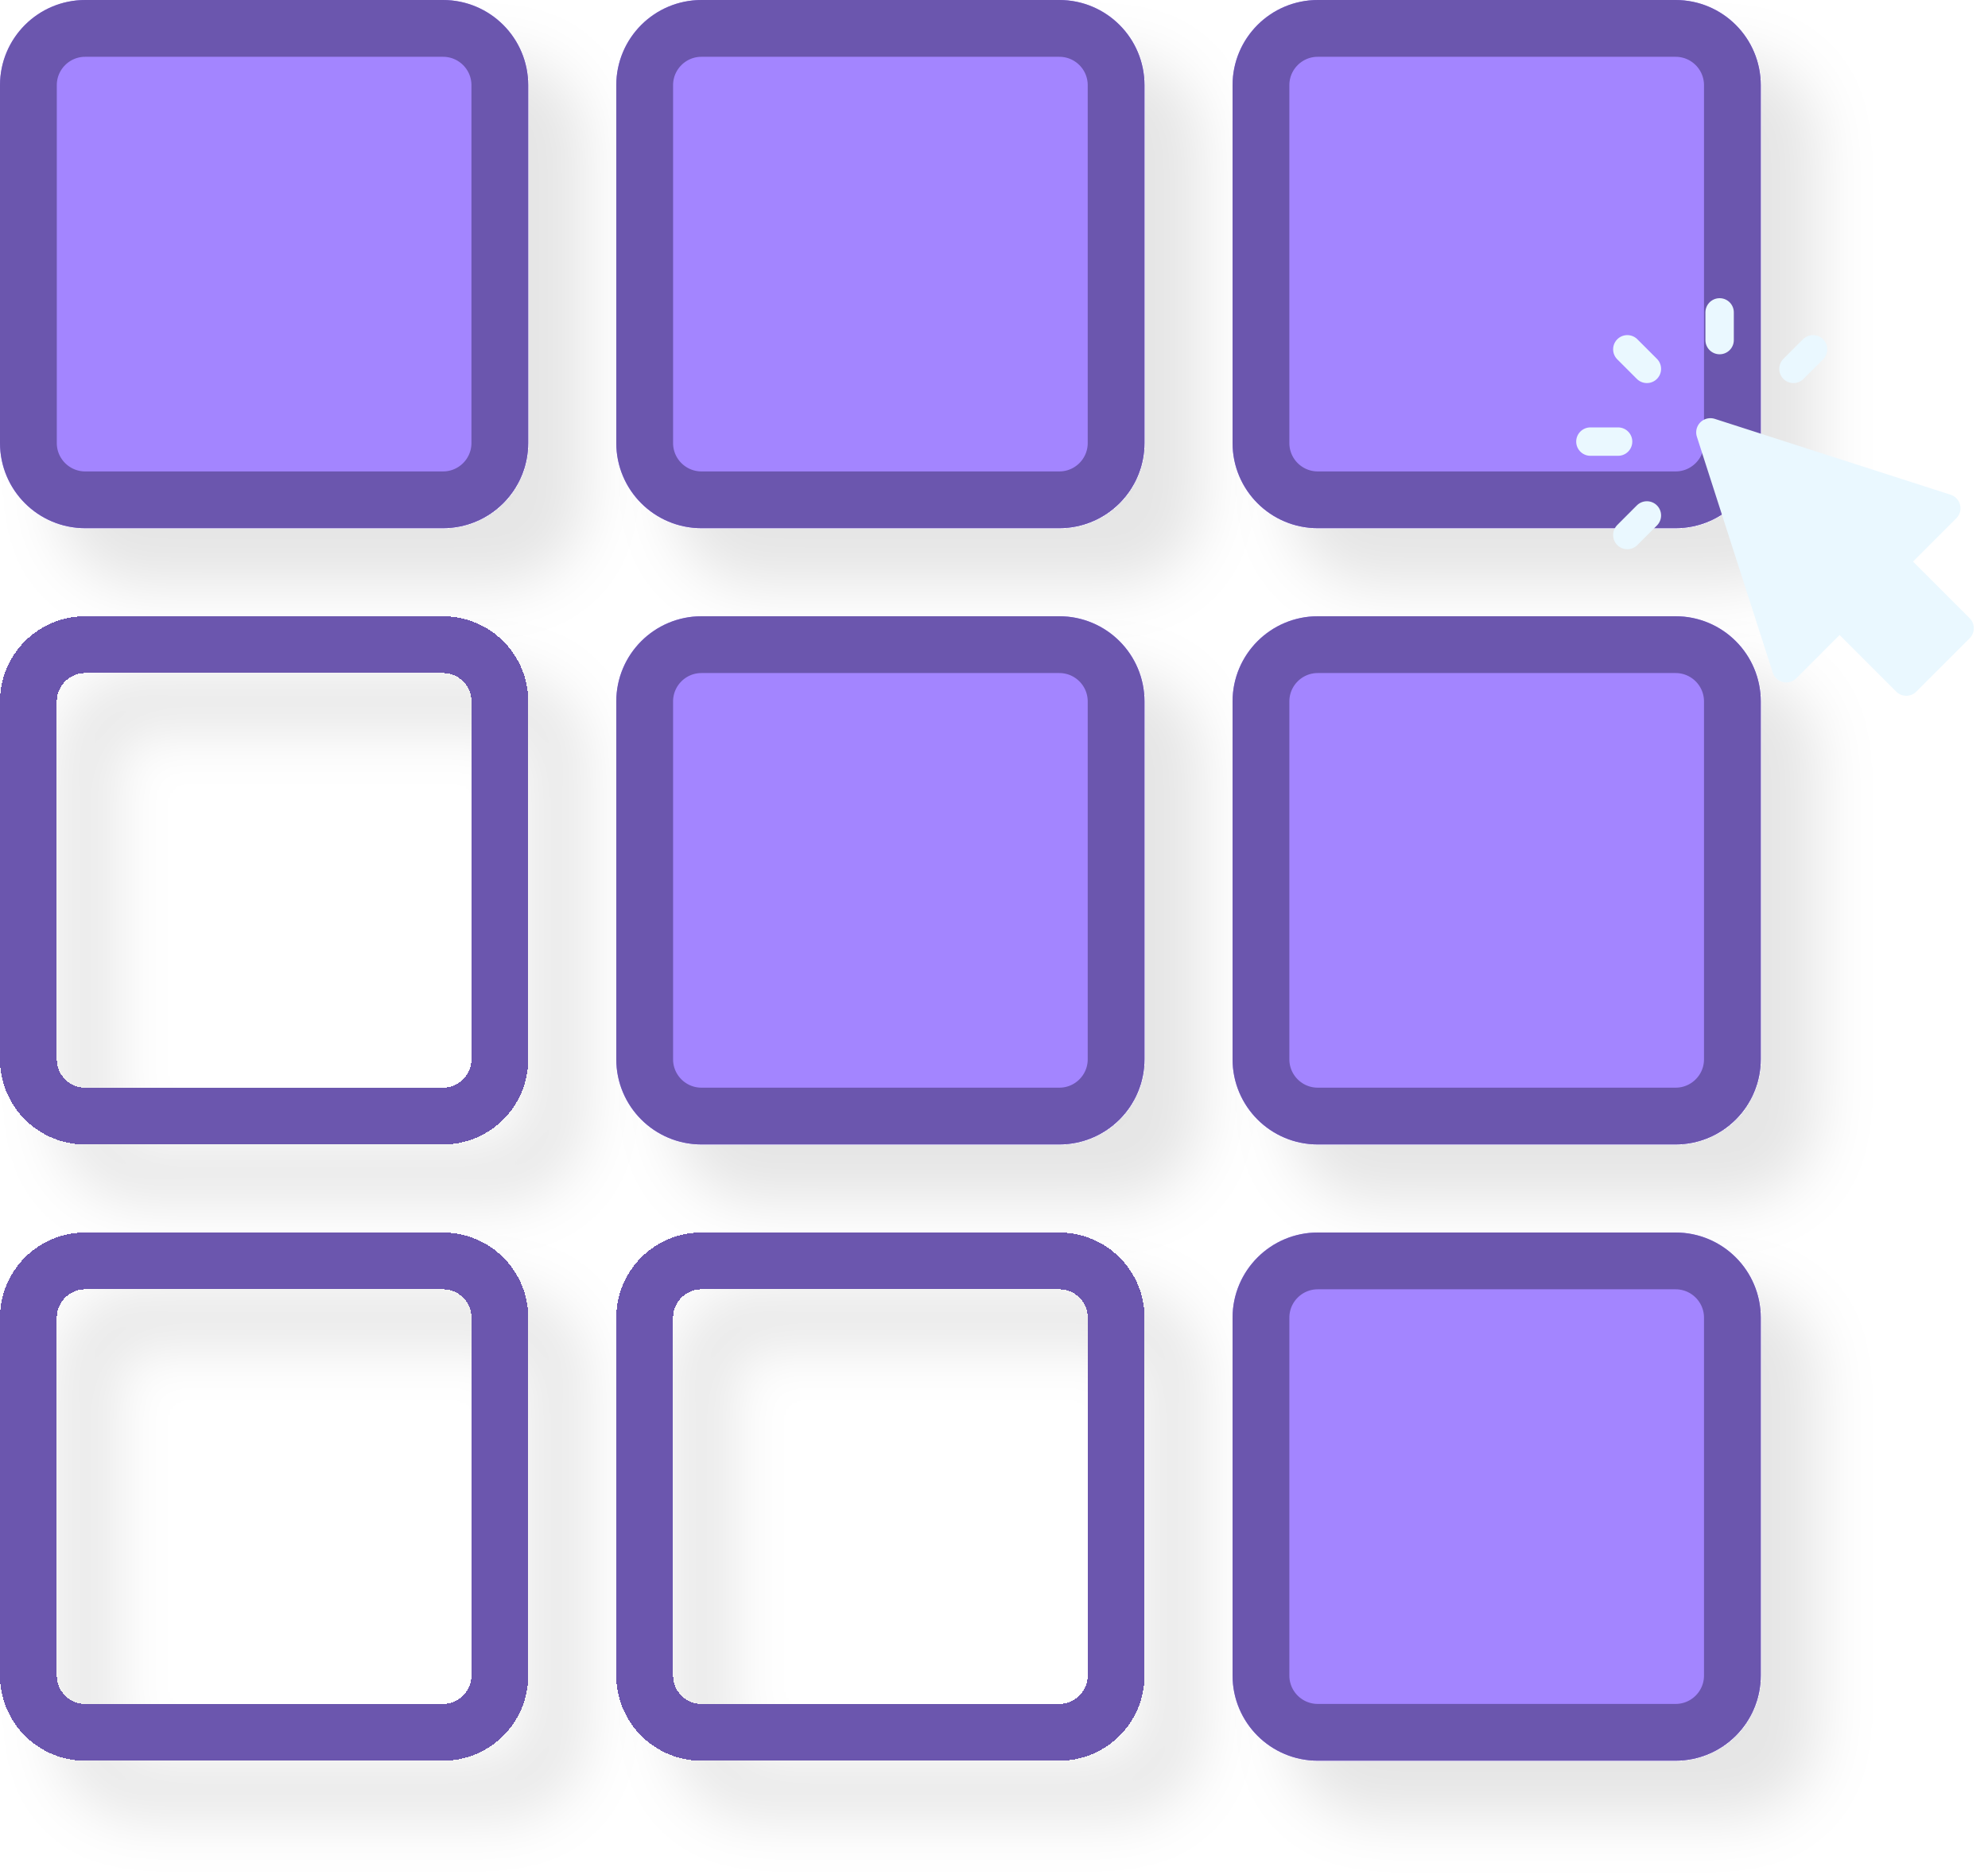
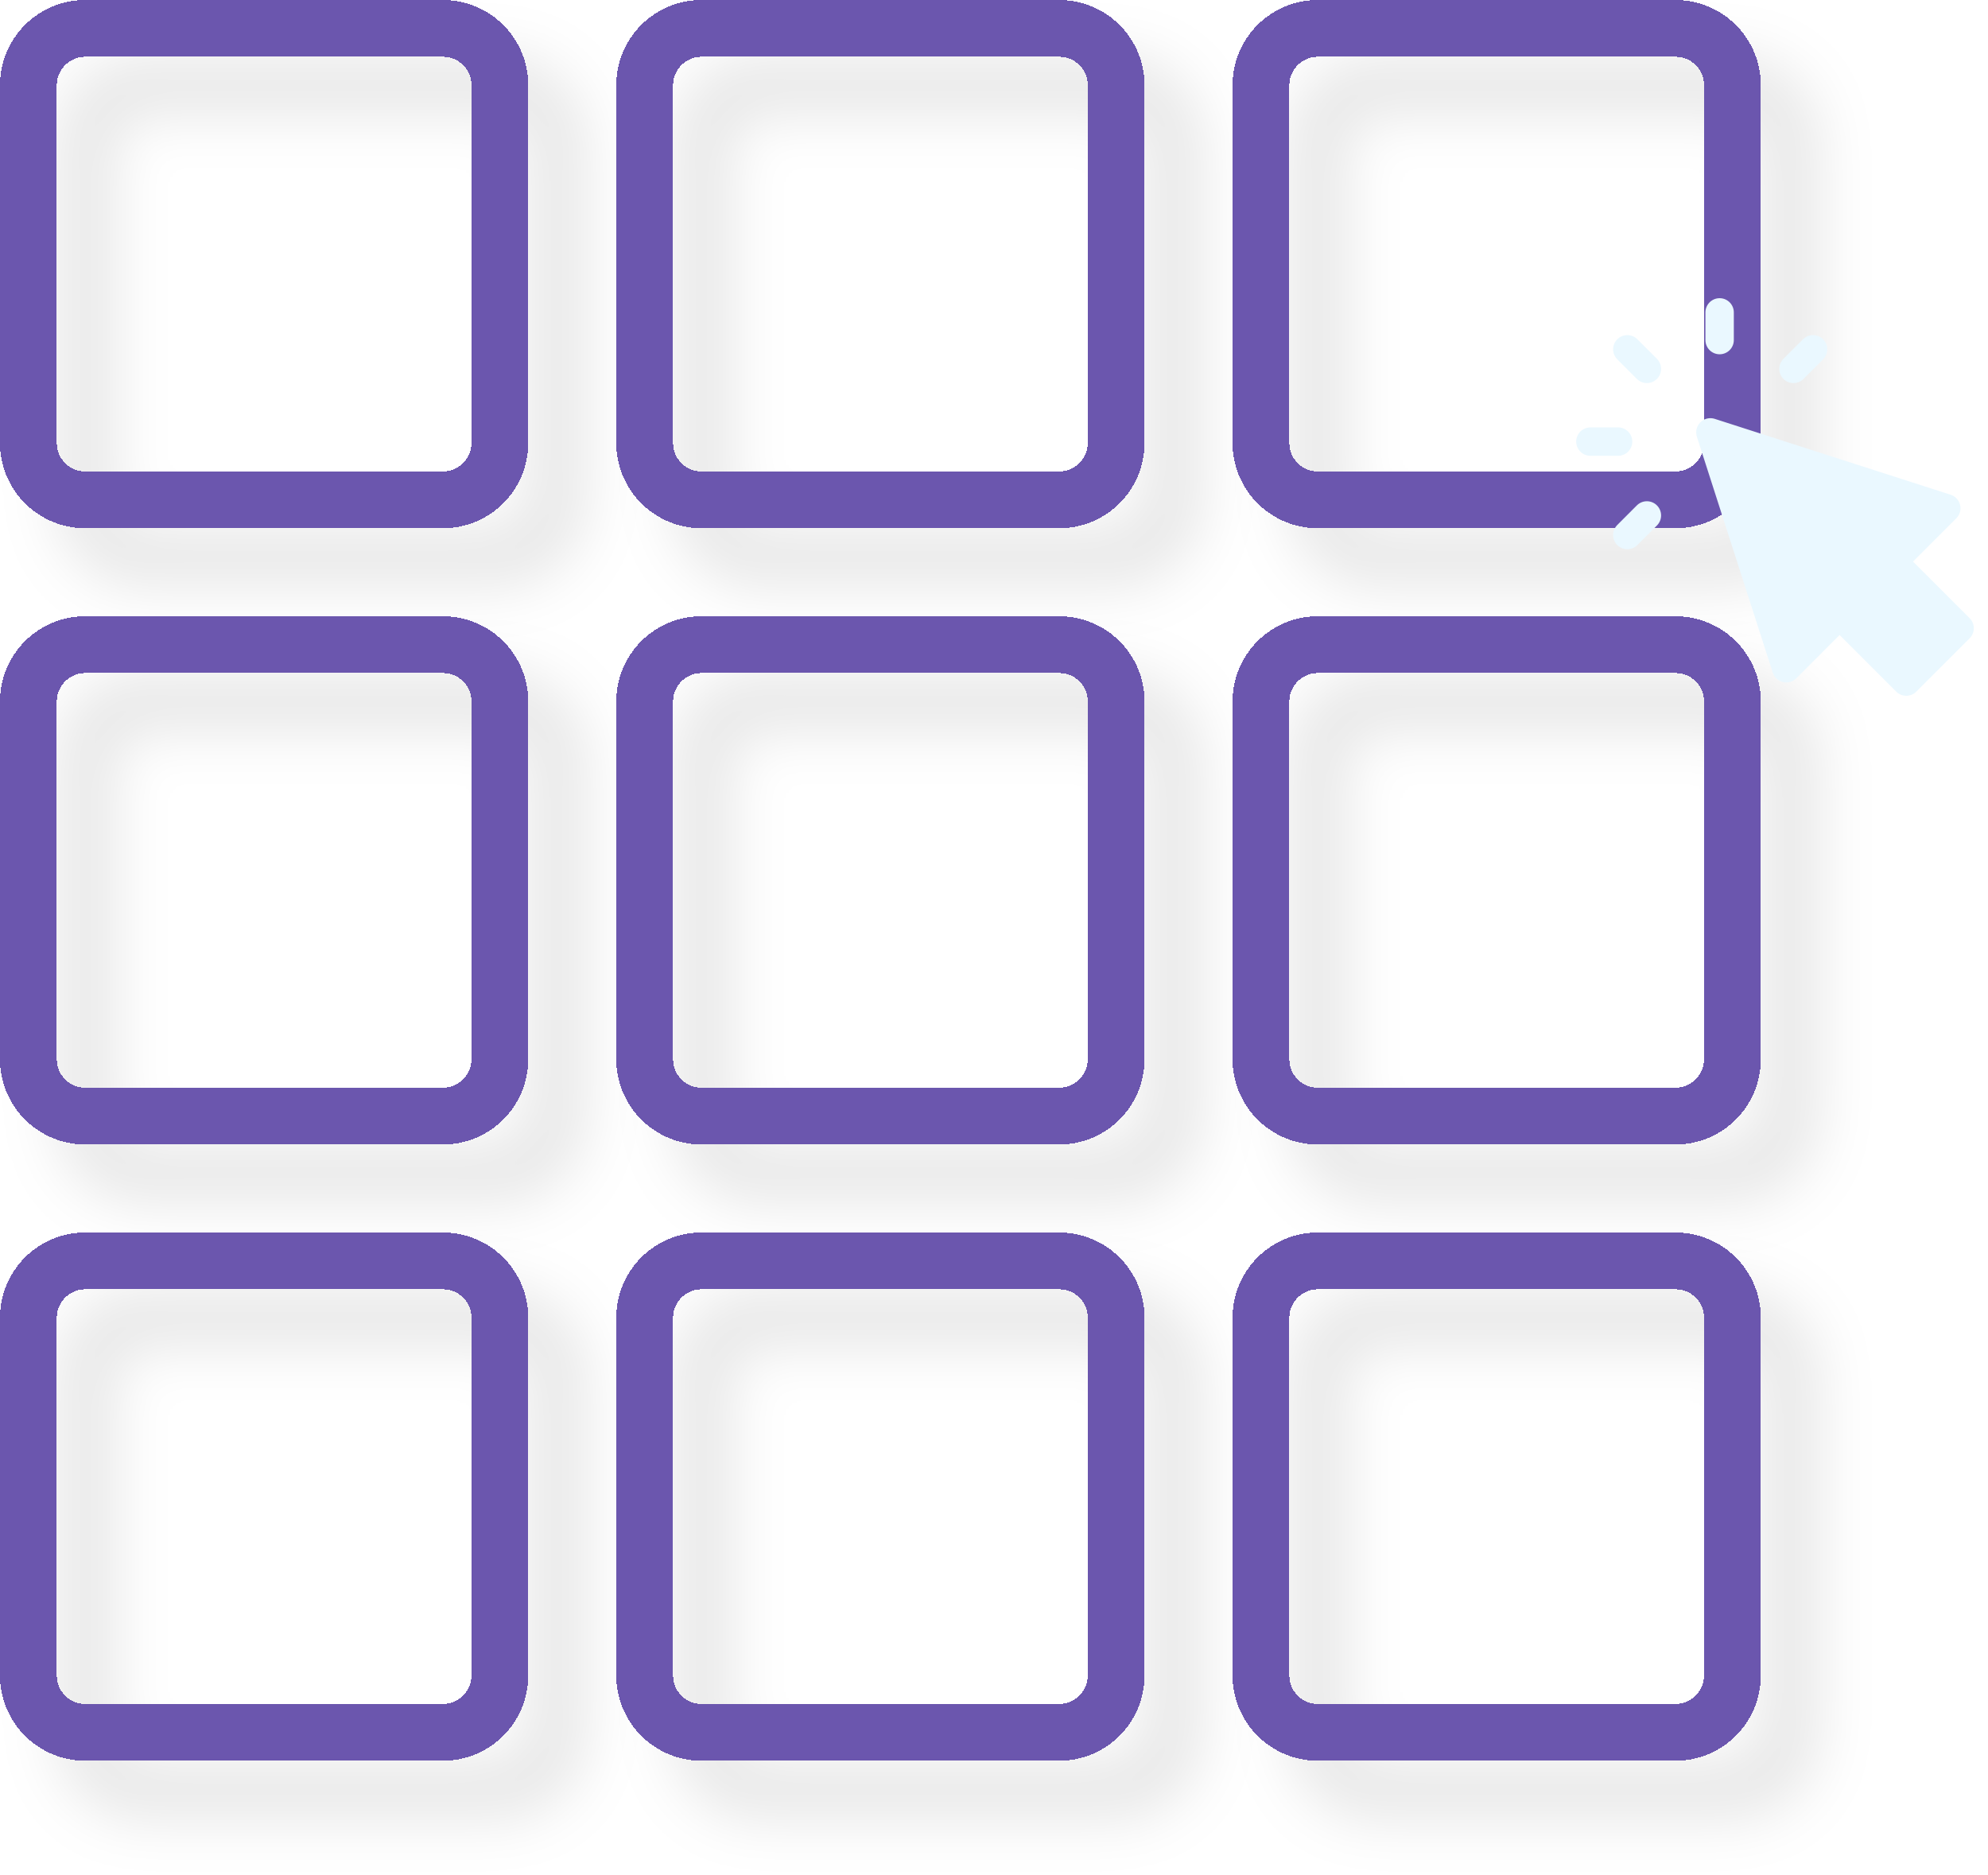
<svg xmlns="http://www.w3.org/2000/svg" viewBox="0 0 70 66" fill="none">
  <g filter="url(#filter0_d_23_3)">
-     <rect width="18.6" height="18.6" rx="3" fill="#A385FF" />
-     <rect x="1" y="1" width="16.6" height="16.6" rx="2" stroke="#6B56AE" stroke-width="2" />
+     <rect x="1" y="1" width="16.6" height="16.6" rx="2" stroke="#6B56AE" stroke-width="2" shape-rendering="crispEdges" />
  </g>
  <g filter="url(#filter1_d_23_3)">
    <rect x="1" y="22.7" width="16.6" height="16.6" rx="2" stroke="#6B56AE" stroke-width="2" shape-rendering="crispEdges" />
  </g>
  <g filter="url(#filter2_d_23_3)">
    <rect x="1" y="44.4" width="16.6" height="16.6" rx="2" stroke="#6B56AE" stroke-width="2" shape-rendering="crispEdges" />
  </g>
  <g filter="url(#filter3_d_23_3)">
-     <rect x="21.7" width="18.6" height="18.6" rx="3" fill="#A385FF" />
-     <rect x="22.7" y="1" width="16.6" height="16.6" rx="2" stroke="#6B56AE" stroke-width="2" />
+     <rect x="22.7" y="1" width="16.6" height="16.6" rx="2" stroke="#6B56AE" stroke-width="2" shape-rendering="crispEdges" />
  </g>
  <g filter="url(#filter4_d_23_3)">
-     <rect x="21.7" y="21.7" width="18.6" height="18.6" rx="3" fill="#A385FF" />
-     <rect x="22.7" y="22.7" width="16.6" height="16.6" rx="2" stroke="#6B56AE" stroke-width="2" />
+     <rect x="22.7" y="22.7" width="16.6" height="16.6" rx="2" stroke="#6B56AE" stroke-width="2" shape-rendering="crispEdges" />
  </g>
  <g filter="url(#filter5_d_23_3)">
    <rect x="22.7" y="44.4" width="16.6" height="16.6" rx="2" stroke="#6B56AE" stroke-width="2" shape-rendering="crispEdges" />
  </g>
  <g filter="url(#filter6_d_23_3)">
-     <rect x="43.4" width="18.6" height="18.6" rx="3" fill="#A385FF" />
-     <rect x="44.4" y="1" width="16.6" height="16.6" rx="2" stroke="#6B56AE" stroke-width="2" />
+     <rect x="44.4" y="1" width="16.6" height="16.6" rx="2" stroke="#6B56AE" stroke-width="2" shape-rendering="crispEdges" />
  </g>
  <g filter="url(#filter7_d_23_3)">
-     <rect x="43.4" y="21.7" width="18.6" height="18.6" rx="3" fill="#A385FF" />
-     <rect x="44.4" y="22.7" width="16.6" height="16.6" rx="2" stroke="#6B56AE" stroke-width="2" />
+     <rect x="44.4" y="22.7" width="16.6" height="16.6" rx="2" stroke="#6B56AE" stroke-width="2" shape-rendering="crispEdges" />
  </g>
  <g filter="url(#filter8_d_23_3)">
-     <rect x="43.4" y="43.4" width="18.6" height="18.6" rx="3" fill="#A385FF" />
-     <rect x="44.4" y="44.4" width="16.6" height="16.6" rx="2" stroke="#6B56AE" stroke-width="2" />
+     <rect x="44.4" y="44.4" width="16.6" height="16.6" rx="2" stroke="#6B56AE" stroke-width="2" shape-rendering="crispEdges" />
  </g>
  <path d="M60.55 11.975V11V11.975ZM57.989 12.989L57.3 12.3L57.989 12.989ZM57.989 18.15L57.3 18.84L57.989 18.15ZM63.15 12.989L63.84 12.3L63.15 12.989ZM56.975 15.55H56H56.975ZM60.225 15.225L62.897 23.531L64.775 21.653L67.122 24L69 22.122L66.653 19.775L68.531 17.897L60.225 15.225Z" fill="#EAF8FF" />
  <path d="M60.55 11.975V11M57.989 12.989L57.3 12.3M57.989 18.15L57.3 18.84M63.15 12.989L63.84 12.3M56.975 15.55H56M60.225 15.225L62.897 23.531L64.775 21.653L67.122 24L69 22.122L66.653 19.775L68.531 17.897L60.225 15.225Z" stroke="#EAF8FF" stroke-linecap="round" stroke-linejoin="round" />
  <defs>
    <filter id="filter0_d_23_3" x="0" y="0" width="22.6" height="22.6" filterUnits="userSpaceOnUse" color-interpolation-filters="sRGB">
      <feFlood flood-opacity="0" result="BackgroundImageFix" />
      <feColorMatrix in="SourceAlpha" type="matrix" values="0 0 0 0 0 0 0 0 0 0 0 0 0 0 0 0 0 0 127 0" result="hardAlpha" />
      <feOffset dx="2" dy="2" />
      <feGaussianBlur stdDeviation="1" />
      <feComposite in2="hardAlpha" operator="out" />
      <feColorMatrix type="matrix" values="0 0 0 0 0 0 0 0 0 0 0 0 0 0 0 0 0 0 0.1 0" />
      <feBlend mode="normal" in2="BackgroundImageFix" result="effect1_dropShadow_23_3" />
      <feBlend mode="normal" in="SourceGraphic" in2="effect1_dropShadow_23_3" result="shape" />
    </filter>
    <filter id="filter1_d_23_3" x="0" y="21.7" width="22.6" height="22.6" filterUnits="userSpaceOnUse" color-interpolation-filters="sRGB">
      <feFlood flood-opacity="0" result="BackgroundImageFix" />
      <feColorMatrix in="SourceAlpha" type="matrix" values="0 0 0 0 0 0 0 0 0 0 0 0 0 0 0 0 0 0 127 0" result="hardAlpha" />
      <feOffset dx="2" dy="2" />
      <feGaussianBlur stdDeviation="1" />
      <feComposite in2="hardAlpha" operator="out" />
      <feColorMatrix type="matrix" values="0 0 0 0 0 0 0 0 0 0 0 0 0 0 0 0 0 0 0.1 0" />
      <feBlend mode="normal" in2="BackgroundImageFix" result="effect1_dropShadow_23_3" />
      <feBlend mode="normal" in="SourceGraphic" in2="effect1_dropShadow_23_3" result="shape" />
    </filter>
    <filter id="filter2_d_23_3" x="0" y="43.4" width="22.6" height="22.6" filterUnits="userSpaceOnUse" color-interpolation-filters="sRGB">
      <feFlood flood-opacity="0" result="BackgroundImageFix" />
      <feColorMatrix in="SourceAlpha" type="matrix" values="0 0 0 0 0 0 0 0 0 0 0 0 0 0 0 0 0 0 127 0" result="hardAlpha" />
      <feOffset dx="2" dy="2" />
      <feGaussianBlur stdDeviation="1" />
      <feComposite in2="hardAlpha" operator="out" />
      <feColorMatrix type="matrix" values="0 0 0 0 0 0 0 0 0 0 0 0 0 0 0 0 0 0 0.1 0" />
      <feBlend mode="normal" in2="BackgroundImageFix" result="effect1_dropShadow_23_3" />
      <feBlend mode="normal" in="SourceGraphic" in2="effect1_dropShadow_23_3" result="shape" />
    </filter>
    <filter id="filter3_d_23_3" x="21.7" y="0" width="22.6" height="22.6" filterUnits="userSpaceOnUse" color-interpolation-filters="sRGB">
      <feFlood flood-opacity="0" result="BackgroundImageFix" />
      <feColorMatrix in="SourceAlpha" type="matrix" values="0 0 0 0 0 0 0 0 0 0 0 0 0 0 0 0 0 0 127 0" result="hardAlpha" />
      <feOffset dx="2" dy="2" />
      <feGaussianBlur stdDeviation="1" />
      <feComposite in2="hardAlpha" operator="out" />
      <feColorMatrix type="matrix" values="0 0 0 0 0 0 0 0 0 0 0 0 0 0 0 0 0 0 0.1 0" />
      <feBlend mode="normal" in2="BackgroundImageFix" result="effect1_dropShadow_23_3" />
      <feBlend mode="normal" in="SourceGraphic" in2="effect1_dropShadow_23_3" result="shape" />
    </filter>
    <filter id="filter4_d_23_3" x="21.7" y="21.7" width="22.6" height="22.6" filterUnits="userSpaceOnUse" color-interpolation-filters="sRGB">
      <feFlood flood-opacity="0" result="BackgroundImageFix" />
      <feColorMatrix in="SourceAlpha" type="matrix" values="0 0 0 0 0 0 0 0 0 0 0 0 0 0 0 0 0 0 127 0" result="hardAlpha" />
      <feOffset dx="2" dy="2" />
      <feGaussianBlur stdDeviation="1" />
      <feComposite in2="hardAlpha" operator="out" />
      <feColorMatrix type="matrix" values="0 0 0 0 0 0 0 0 0 0 0 0 0 0 0 0 0 0 0.1 0" />
      <feBlend mode="normal" in2="BackgroundImageFix" result="effect1_dropShadow_23_3" />
      <feBlend mode="normal" in="SourceGraphic" in2="effect1_dropShadow_23_3" result="shape" />
    </filter>
    <filter id="filter5_d_23_3" x="21.7" y="43.4" width="22.6" height="22.6" filterUnits="userSpaceOnUse" color-interpolation-filters="sRGB">
      <feFlood flood-opacity="0" result="BackgroundImageFix" />
      <feColorMatrix in="SourceAlpha" type="matrix" values="0 0 0 0 0 0 0 0 0 0 0 0 0 0 0 0 0 0 127 0" result="hardAlpha" />
      <feOffset dx="2" dy="2" />
      <feGaussianBlur stdDeviation="1" />
      <feComposite in2="hardAlpha" operator="out" />
      <feColorMatrix type="matrix" values="0 0 0 0 0 0 0 0 0 0 0 0 0 0 0 0 0 0 0.1 0" />
      <feBlend mode="normal" in2="BackgroundImageFix" result="effect1_dropShadow_23_3" />
      <feBlend mode="normal" in="SourceGraphic" in2="effect1_dropShadow_23_3" result="shape" />
    </filter>
    <filter id="filter6_d_23_3" x="43.4" y="0" width="22.6" height="22.6" filterUnits="userSpaceOnUse" color-interpolation-filters="sRGB">
      <feFlood flood-opacity="0" result="BackgroundImageFix" />
      <feColorMatrix in="SourceAlpha" type="matrix" values="0 0 0 0 0 0 0 0 0 0 0 0 0 0 0 0 0 0 127 0" result="hardAlpha" />
      <feOffset dx="2" dy="2" />
      <feGaussianBlur stdDeviation="1" />
      <feComposite in2="hardAlpha" operator="out" />
      <feColorMatrix type="matrix" values="0 0 0 0 0 0 0 0 0 0 0 0 0 0 0 0 0 0 0.1 0" />
      <feBlend mode="normal" in2="BackgroundImageFix" result="effect1_dropShadow_23_3" />
      <feBlend mode="normal" in="SourceGraphic" in2="effect1_dropShadow_23_3" result="shape" />
    </filter>
    <filter id="filter7_d_23_3" x="43.4" y="21.7" width="22.6" height="22.6" filterUnits="userSpaceOnUse" color-interpolation-filters="sRGB">
      <feFlood flood-opacity="0" result="BackgroundImageFix" />
      <feColorMatrix in="SourceAlpha" type="matrix" values="0 0 0 0 0 0 0 0 0 0 0 0 0 0 0 0 0 0 127 0" result="hardAlpha" />
      <feOffset dx="2" dy="2" />
      <feGaussianBlur stdDeviation="1" />
      <feComposite in2="hardAlpha" operator="out" />
      <feColorMatrix type="matrix" values="0 0 0 0 0 0 0 0 0 0 0 0 0 0 0 0 0 0 0.1 0" />
      <feBlend mode="normal" in2="BackgroundImageFix" result="effect1_dropShadow_23_3" />
      <feBlend mode="normal" in="SourceGraphic" in2="effect1_dropShadow_23_3" result="shape" />
    </filter>
    <filter id="filter8_d_23_3" x="43.4" y="43.4" width="22.6" height="22.6" filterUnits="userSpaceOnUse" color-interpolation-filters="sRGB">
      <feFlood flood-opacity="0" result="BackgroundImageFix" />
      <feColorMatrix in="SourceAlpha" type="matrix" values="0 0 0 0 0 0 0 0 0 0 0 0 0 0 0 0 0 0 127 0" result="hardAlpha" />
      <feOffset dx="2" dy="2" />
      <feGaussianBlur stdDeviation="1" />
      <feComposite in2="hardAlpha" operator="out" />
      <feColorMatrix type="matrix" values="0 0 0 0 0 0 0 0 0 0 0 0 0 0 0 0 0 0 0.1 0" />
      <feBlend mode="normal" in2="BackgroundImageFix" result="effect1_dropShadow_23_3" />
      <feBlend mode="normal" in="SourceGraphic" in2="effect1_dropShadow_23_3" result="shape" />
    </filter>
  </defs>
</svg>
